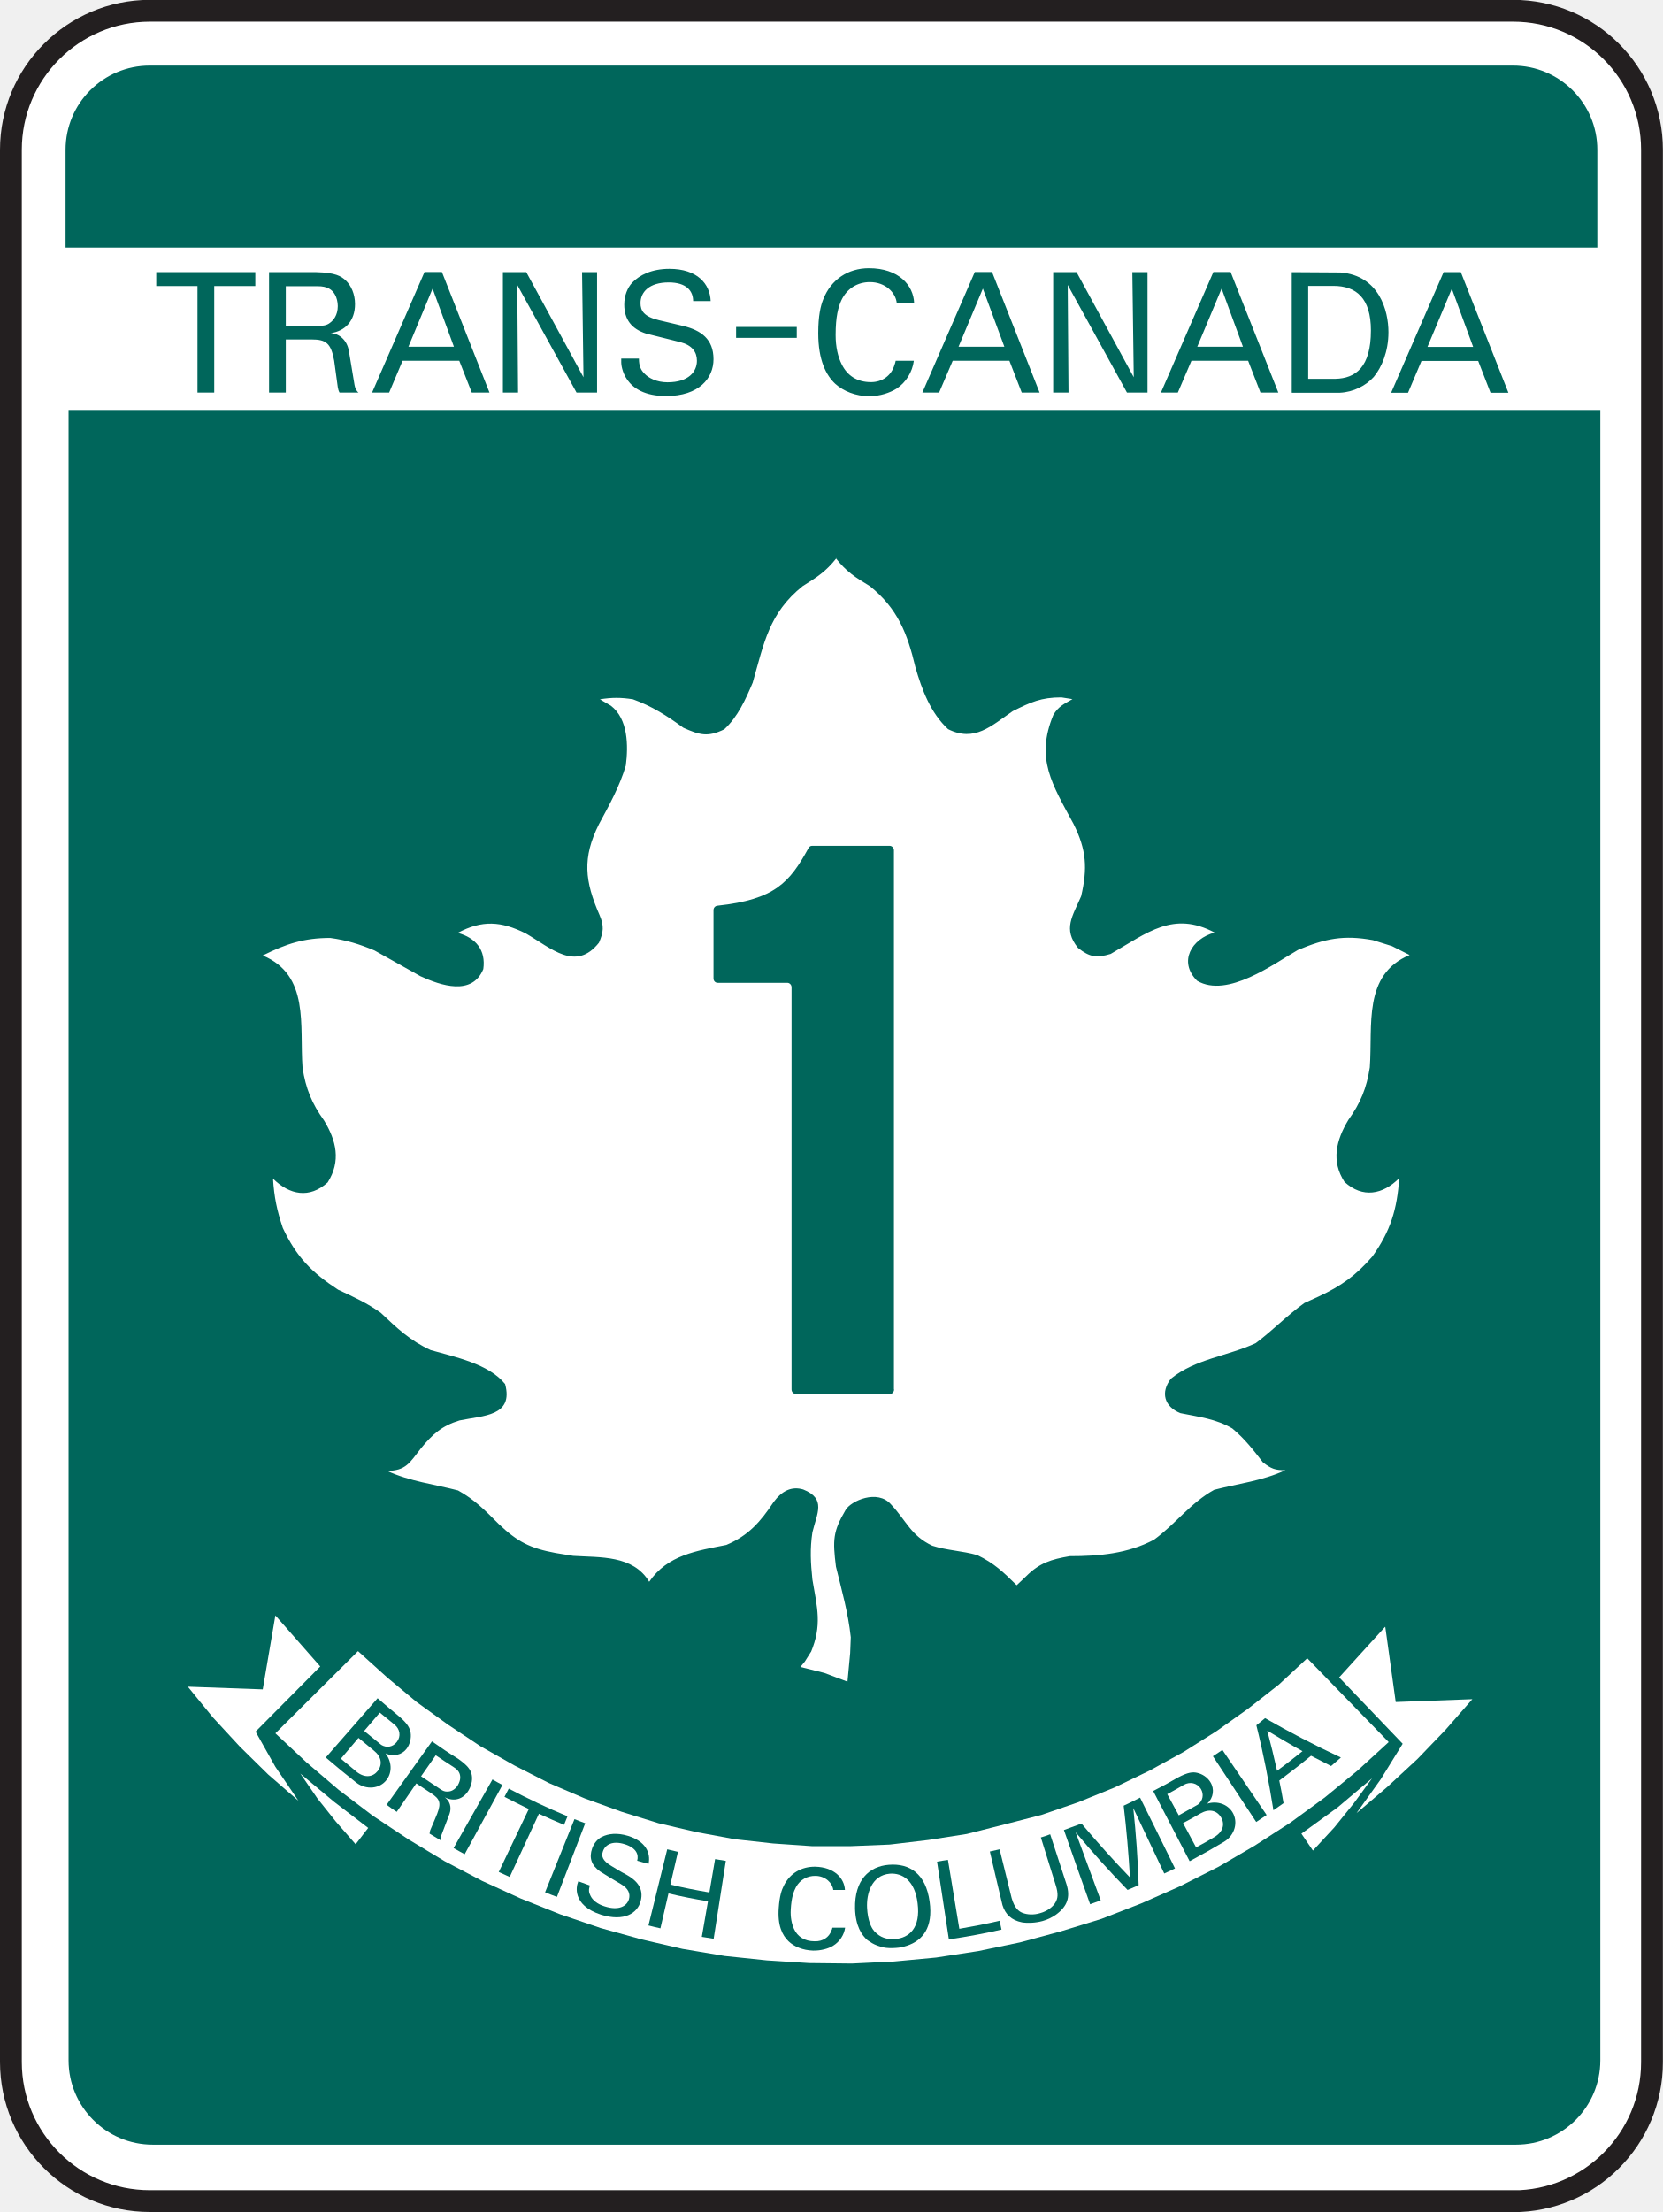
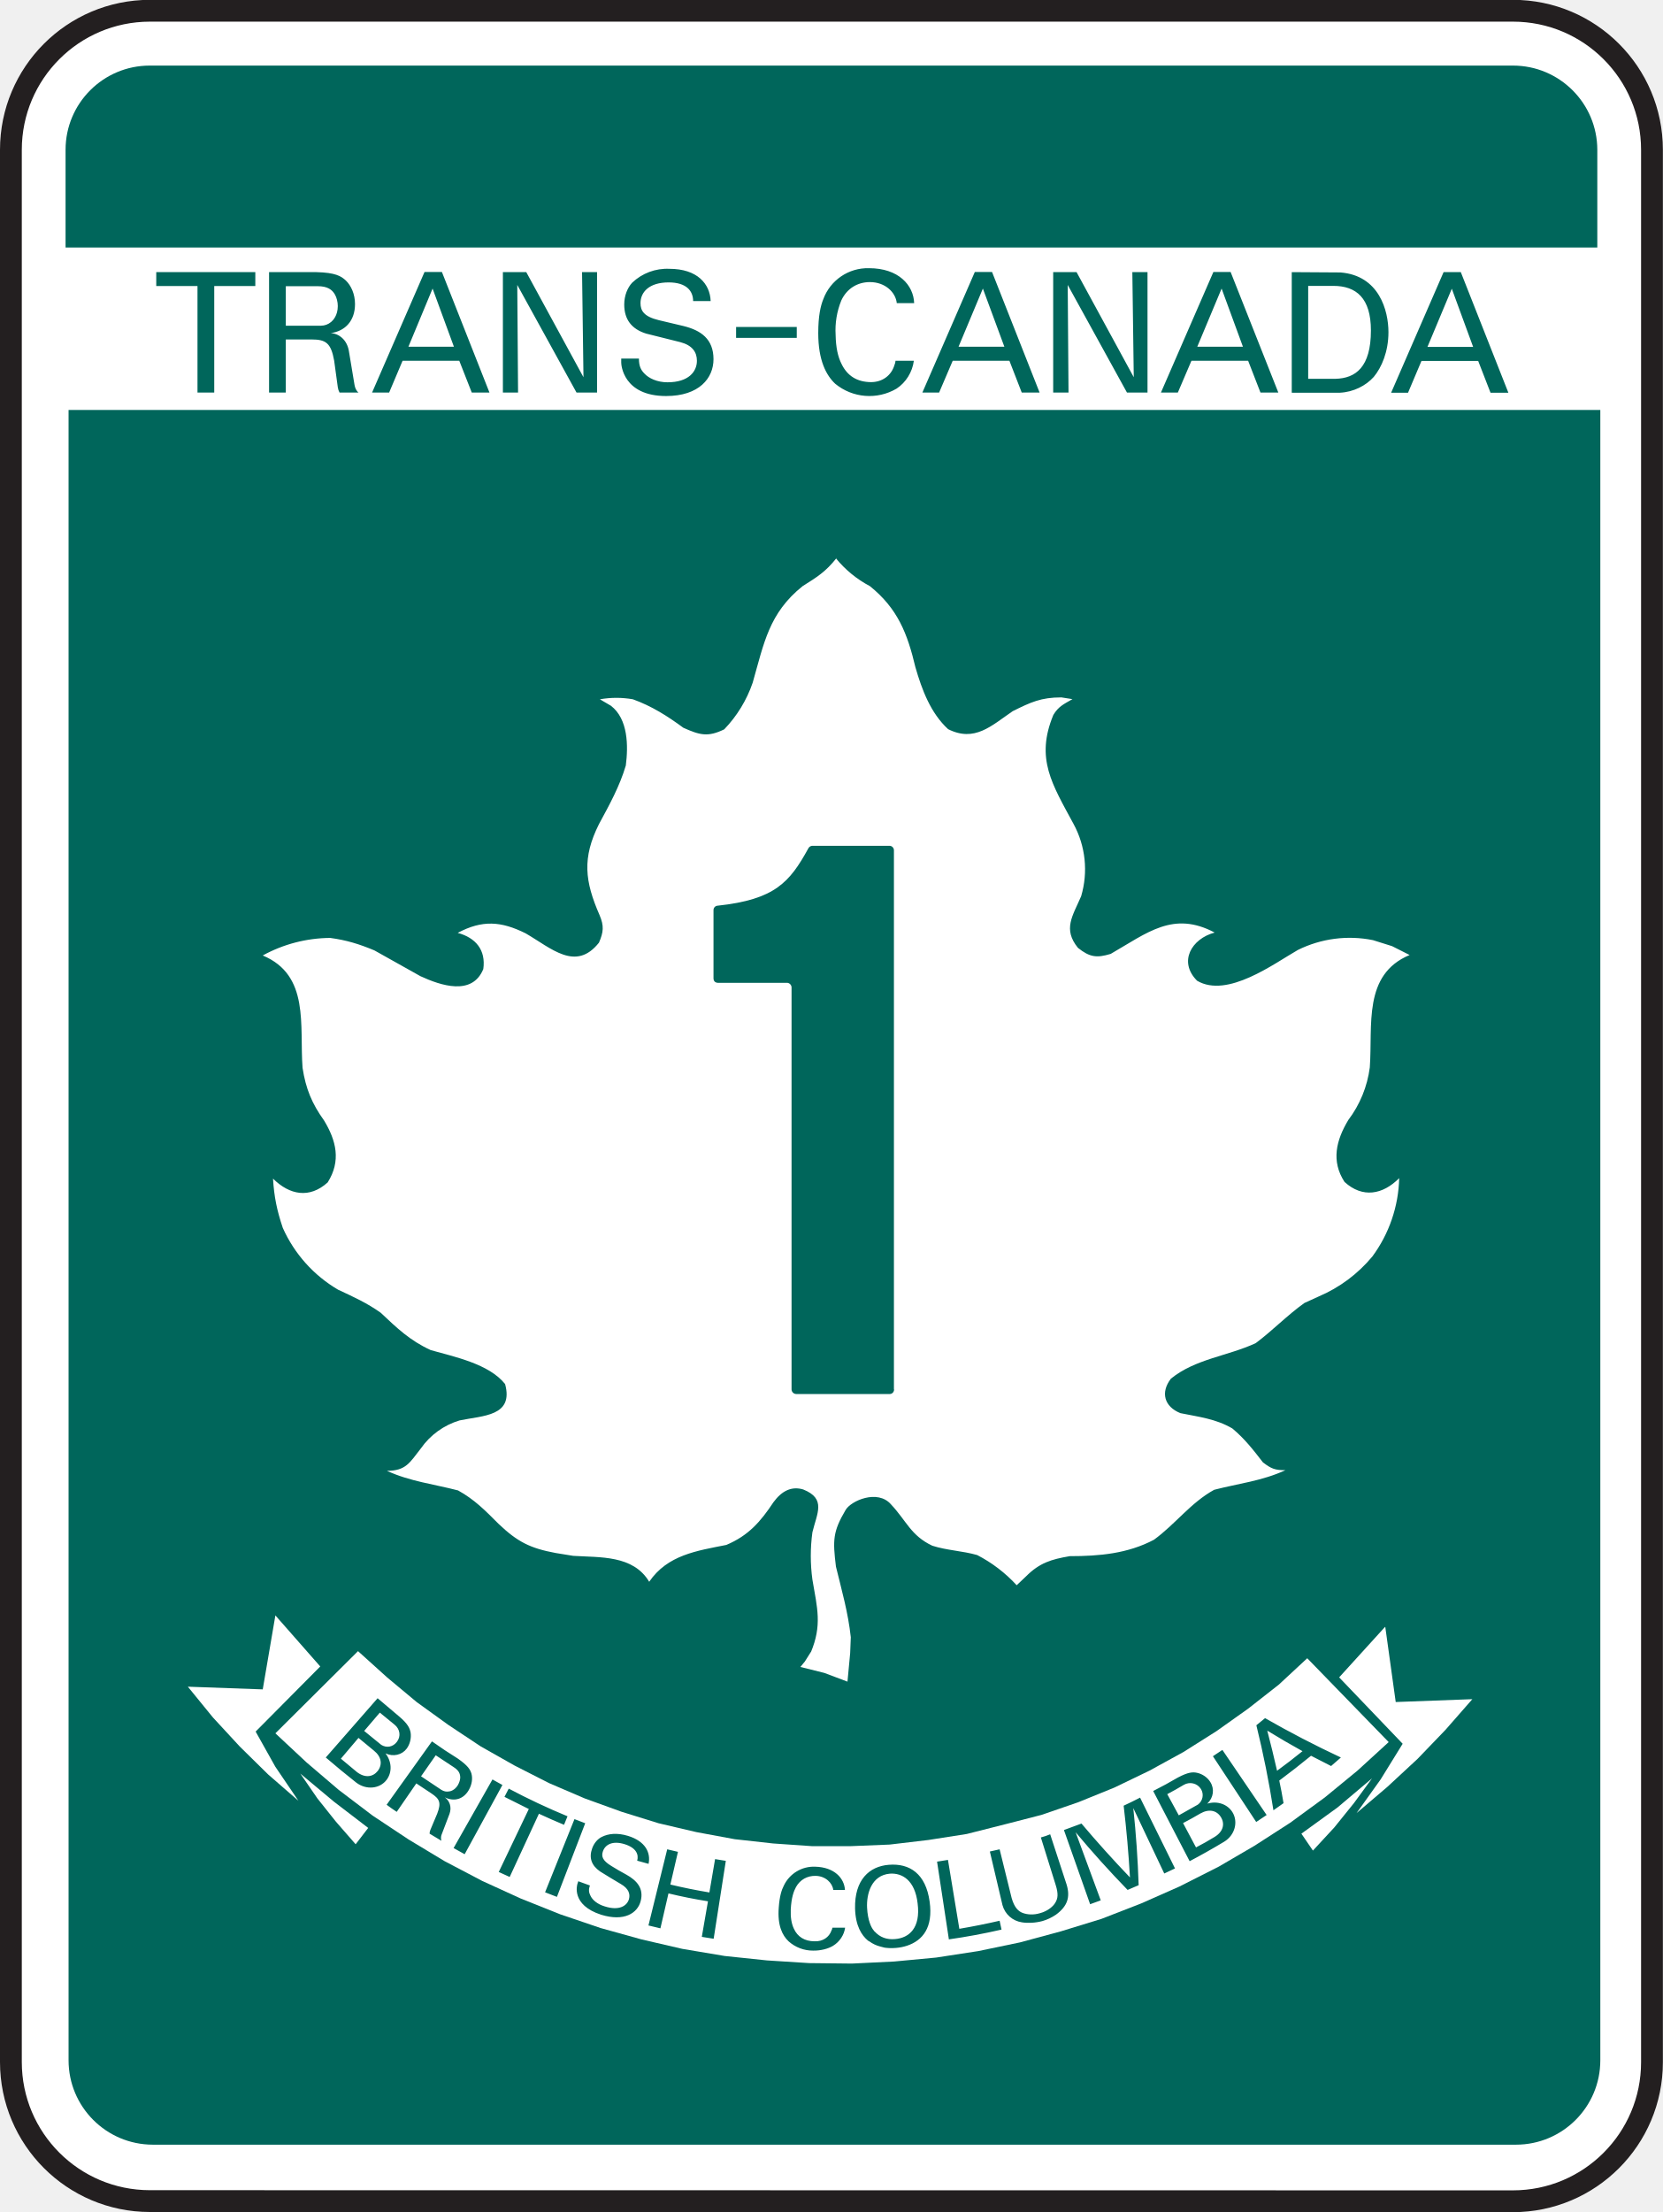
<svg xmlns="http://www.w3.org/2000/svg" id="a" viewBox="0 0 105.24 139.97">
  <defs>
-     <style>.b{fill:#fff;stroke:#231f20;stroke-width:1.38px;}.b,.c{fill-rule:evenodd;}.c{fill:#00665b;}</style>
+     <style>.c{fill-rule:evenodd;fill:#00665b}</style>
  </defs>
-   <path class="b" d="M95.76,139.29c4.86,0,8.8-3.94,8.8-8.8V9.48c0-4.86-3.93-8.8-8.8-8.8H9.48C4.62,.69,.69,4.63,.69,9.48v121c0,4.86,3.94,8.8,8.79,8.8H95.76Z" />
-   <path class="c" d="M101.29,25.94v104.43c0,2.95-2.39,5.34-5.34,5.34H9.67c-2.94,0-5.33-2.39-5.33-5.34V25.94H101.29ZM51.33,104.52l-.39,.62-.28,.34,1.52,.38,1.46,.55,.17-1.8,.04-1.01c-.17-1.57-.57-2.95-.94-4.47-.21-1.69-.19-2.22,.61-3.58,.33-.58,2.03-1.34,2.88-.35,.97,1.03,1.25,1.97,2.61,2.61,.94,.3,1.89,.32,2.84,.59,1.07,.51,1.66,1.08,2.5,1.91l.59-.56c.86-.86,1.6-1.08,2.77-1.28,1.87,0,3.67-.16,5.33-1.04,1.36-.99,2.32-2.34,3.81-3.16,1.55-.4,3.04-.56,4.51-1.24-.67,0-.89-.09-1.42-.49-.62-.8-1.15-1.49-1.94-2.15-1.04-.61-2.11-.73-3.29-.97-1.02-.41-1.27-1.31-.6-2.18,1.55-1.26,3.61-1.43,5.37-2.25,1.07-.8,2-1.77,3.08-2.54l.9-.41c1.44-.67,2.36-1.33,3.4-2.53,1.15-1.61,1.57-2.99,1.7-4.96-1.04,1.05-2.32,1.28-3.46,.24-.86-1.32-.53-2.64,.24-3.92,.77-1.07,1.16-2.02,1.36-3.33,.19-2.66-.45-5.87,2.52-7.11l-1.11-.56-1.21-.38c-1.85-.34-3.03-.1-4.75,.62-1.51,.86-4.46,3.08-6.38,1.95-1.21-1.21-.35-2.66,1.11-3.05-2.62-1.39-4.25,.01-6.58,1.35-.89,.27-1.33,.21-2.07-.38-.97-1.19-.34-2.01,.2-3.27,.41-1.76,.34-2.93-.48-4.57-1.35-2.51-2.43-4.13-1.28-6.9,.32-.54,.67-.69,1.21-1l-.7-.11c-1.29,0-1.93,.3-3.08,.87-1.36,.93-2.41,1.98-4.09,1.14-1.11-1.02-1.66-2.5-2.07-3.92-.51-2.15-1.13-3.72-2.88-5.13-.93-.56-1.48-.91-2.16-1.77h.04c-.67,.85-1.23,1.2-2.14,1.77-2.13,1.71-2.44,3.59-3.16,6.11-.45,1.06-.94,2.16-1.8,2.95-1.04,.51-1.56,.36-2.59-.1-1.02-.75-2-1.37-3.19-1.8-.77-.12-1.31-.12-2.09,0l.7,.41c1.09,.84,1.1,2.54,.94,3.78-.39,1.32-1.05,2.51-1.7,3.71-1.07,2.14-.9,3.61,.04,5.76,.29,.68,.25,1.07-.04,1.74-1.47,1.85-3,.36-4.64-.59-1.55-.77-2.74-.86-4.3-.03,1.14,.31,1.79,1.08,1.62,2.29-.7,1.71-2.68,1.05-3.98,.45l-2.91-1.63c-.96-.4-1.76-.65-2.8-.79-1.66,0-2.78,.37-4.27,1.11,2.99,1.25,2.32,4.43,2.52,7.11,.2,1.31,.59,2.26,1.36,3.33,.77,1.27,1.09,2.56,.23,3.92-1.15,1.04-2.41,.8-3.46-.24,.07,1.16,.25,2.02,.62,3.12,.85,1.82,1.83,2.82,3.5,3.91,.97,.45,1.83,.84,2.7,1.46,1.04,.98,1.85,1.76,3.16,2.36,1.51,.43,3.69,.87,4.71,2.15,.55,2.04-1.38,1.99-2.88,2.3-1.12,.34-1.71,.87-2.45,1.77-.71,.91-.95,1.42-2.15,1.42,1.46,.67,2.96,.84,4.5,1.24,1.05,.58,1.71,1.26,2.57,2.12,1.2,1.14,2,1.54,3.61,1.84l1.11,.18c1.7,.11,3.79-.06,4.81,1.64,1.16-1.7,3.02-1.96,4.88-2.33,1.4-.59,2.16-1.46,2.99-2.71,.53-.72,1.15-1.02,1.88-.8,1.47,.59,.87,1.5,.58,2.71-.16,1.05-.11,1.93,0,2.99,.31,1.82,.62,2.88-.1,4.61Zm36.57,5.72l-5.16-5.31-1.8,1.67-1.94,1.52-2,1.42-2.09,1.32-2.15,1.18-2.22,1.07-2.29,.93-2.32,.8-2.29,.59-2.45,.62-2.43,.38-2.45,.29-2.46,.1h-2.46l-2.46-.17-2.43-.27-2.43-.45-2.39-.56-2.35-.73-2.32-.84-2.26-.97-2.18-1.11-2.14-1.21-2.05-1.36-2.01-1.45-1.87-1.56-1.84-1.66-5.23,5.2,1.97,1.84,2.04,1.74,2.15,1.63,2.26,1.5,2.29,1.38,2.38,1.25,2.43,1.11,2.5,1,2.56,.87,2.59,.72,2.59,.6,2.68,.45,2.67,.28,2.67,.17,2.71,.03,2.67-.13,2.66-.25,2.67-.41,2.64-.55,2.59-.7,2.57-.79,2.52-.98,2.42-1.07,2.49-1.26,2.26-1.32,2.25-1.45,2.19-1.6,2.07-1.7,1.97-1.8Zm-.24-7.29l-2.9,3.19,4.02,4.2-1.39,2.25-1.53,2.14,1.95-1.66,1.91-1.77,1.77-1.84,1.7-1.94-4.85,.18-.66-4.75Zm-71.48,6.62l4.09-4.12-2.84-3.23-.8,4.68-4.74-.17,1.59,1.95,1.7,1.84,1.8,1.77,1.91,1.66-1.46-2.15-1.25-2.22Zm70.66,2.96l-2.18,1.84-2.29,1.66,.73,1.07,1.35-1.46,1.25-1.55,1.14-1.56Zm-63.53,3.14l-2.18-1.67-2.12-1.77,1.08,1.57,1.18,1.48,1.24,1.42,.8-1.04Z" />
-   <path class="c" d="M101.09,15.66H4.15v-6.18c0-2.94,2.38-5.33,5.33-5.33H95.76c2.95,0,5.34,2.39,5.34,5.33v6.18Z" />
-   <path class="c" d="M56.59,87.92c0,.16-.12,.29-.27,.29h-5.93c-.16,0-.29-.12-.29-.29v-25.45c0-.15-.12-.28-.27-.28h-4.4c-.16,0-.27-.12-.27-.28v-4.32c0-.15,.11-.27,.26-.28,3.62-.39,4.56-1.47,5.75-3.64,.04-.09,.13-.15,.23-.15h4.91c.14,0,.27,.13,.27,.28v34.11Z" />
-   <path class="c" d="M12.5,24.84v-6.74h-2.61v-.88h6.27v.88h-2.6v6.74h-1.06Zm5.59-4.23h2.22c.29,0,.48-.09,.65-.24,.11-.09,.42-.4,.42-1,0-.26-.07-.54-.18-.73-.18-.32-.48-.53-1.09-.53h-2.02v2.49Zm-1.06,4.23v-7.62h3c1.2,.03,1.56,.25,1.86,.53,.33,.32,.58,.85,.58,1.49,0,1.05-.61,1.71-1.54,1.84,.52,.02,1.03,.42,1.15,1.12l.36,2.16c.03,.18,.11,.37,.25,.48h-1.2c-.06-.1-.09-.22-.11-.34l-.23-1.68c-.2-1.11-.52-1.34-1.43-1.34h-1.63v3.36h-1.05Zm8.82-2.9h2.88l-1.35-3.68-1.53,3.68Zm-2.3,2.9l3.32-7.63h1.1l3.01,7.63h-1.12l-.79-2.01h-3.59l-.85,2.01h-1.07Zm8.28,0v-7.62h1.48l3.62,6.65-.09-6.65h.95v7.62h-1.3l-3.75-6.81,.05,6.81h-.98Zm7.5-2.15h1.11c0,.45,.11,.71,.35,.95,.27,.29,.79,.55,1.46,.55,1.34,0,1.86-.68,1.86-1.36,0-.55-.29-.98-1.05-1.18l-2.16-.54c-.92-.29-1.39-.89-1.39-1.84,0-.57,.21-1.07,.5-1.38,.47-.49,1.24-.88,2.36-.88,1.76,0,2.57,.95,2.61,2.04h-1.11c0-.63-.41-1.18-1.55-1.18-1.24,0-1.78,.62-1.78,1.31,0,.48,.21,.85,1.16,1.08l1.56,.37c1.1,.27,1.9,.82,1.9,2.1,0,1.2-.91,2.33-3,2.33-2.73,0-2.84-1.99-2.84-2.11v-.14s0-.08,0-.12Zm7.26-1.31v-.69h3.84v.69h-3.84Zm10.09,1.45h1.16c-.09,.71-.5,1.37-1.09,1.76-.42,.26-1.04,.48-1.73,.48-.86,0-1.64-.32-2.16-.79-.56-.53-1.07-1.46-1.07-3.2,0-1.1,.15-1.73,.32-2.15,.49-1.24,1.56-1.96,2.89-1.96,1.88,0,2.82,1.08,2.86,2.21h-1.1c-.07-.68-.73-1.33-1.7-1.33-.79,0-1.46,.41-1.81,1.16-.19,.42-.36,1.01-.36,2.19,0,.76,.15,1.38,.38,1.84,.36,.74,.99,1.14,1.86,1.14,.71,0,1.28-.41,1.48-1.07l.05-.15s.02-.09,.03-.13Zm4-.89h2.89l-1.36-3.68-1.54,3.68Zm-2.3,2.9l3.32-7.63h1.09l3.01,7.63h-1.13l-.78-2.01h-3.59l-.86,2.01h-1.07Zm8.28,0v-7.62h1.48l3.62,6.65-.09-6.65h.96v7.62h-1.3l-3.75-6.81,.05,6.81h-.97Zm9.12-2.9h2.89l-1.35-3.68-1.54,3.68Zm-2.3,2.9l3.32-7.63h1.09l3.02,7.63h-1.13l-.78-2.01h-3.59l-.86,2.01h-1.07Zm9.32-.87h1.72c1.29-.03,2.25-.74,2.25-3.06,0-2.04-.92-2.82-2.38-2.82h-1.59v5.88Zm-1.04,.87v-7.62l3.08,.02c2.45,.19,3.04,2.41,3.04,3.78,0,1.23-.43,2.23-.93,2.83-.5,.56-1.29,.96-2.14,1h-3.04Zm8.59-2.89h2.89l-1.35-3.68-1.54,3.68Zm-2.3,2.9l3.32-7.63h1.09l3.01,7.63h-1.13l-.78-2.01h-3.59l-.85,2.01h-1.07Z" />
-   <path class="c" d="M69,120.5c-.56-1.56-1.11-3.13-1.66-4.7,.37-.14,.74-.27,1.11-.41,.98,1.16,2,2.3,3.07,3.41-.09-1.52-.22-3.04-.4-4.54,.36-.16,.7-.34,1.04-.51,.74,1.5,1.48,2.98,2.21,4.48-.23,.11-.45,.21-.68,.32l-1.96-4.14c.17,1.62,.29,3.24,.34,4.88-.24,.1-.47,.2-.7,.3-1.15-1.18-2.25-2.41-3.29-3.65l1.59,4.31c-.21,.08-.43,.16-.66,.24Z" />
-   <path class="c" d="M24.45,114.23l2.89-4.04c.54,.38,1.08,.75,1.64,1.09,.64,.45,.78,.69,.86,.95,.08,.3,.04,.68-.17,1.04-.34,.59-.93,.75-1.52,.46,.3,.21,.46,.61,.3,1.05-.17,.45-.34,.89-.51,1.34-.04,.11-.04,.23,0,.36-.25-.15-.5-.3-.75-.45,0-.08,.02-.16,.05-.24,.15-.34,.29-.68,.43-1.02,.27-.7,.16-.94-.37-1.29-.32-.21-.64-.42-.95-.63l-1.24,1.8c-.21-.14-.43-.29-.64-.45Zm2.2-1.83c.43,.29,.86,.58,1.29,.86,.16,.1,.3,.12,.46,.1,.09,0,.38-.07,.58-.4,.09-.16,.15-.33,.15-.47,0-.25-.08-.46-.43-.68-.38-.24-.75-.49-1.12-.74l-.93,1.33Z" />
-   <path class="c" d="M80.6,114.55c-.29-1.82-.64-3.62-1.08-5.38,.18-.14,.37-.3,.55-.45,1.56,.89,3.16,1.73,4.8,2.49-.2,.18-.41,.36-.62,.54-.43-.22-.84-.43-1.27-.65-.65,.54-1.32,1.05-2.01,1.57,.1,.47,.19,.95,.27,1.43-.21,.14-.42,.3-.64,.45Zm.23-2.5c.55-.4,1.08-.82,1.61-1.24-.77-.42-1.5-.86-2.23-1.3,.22,.84,.43,1.68,.62,2.54Z" />
-   <path class="c" d="M20.62,111.21l3.28-3.75c.45,.39,.9,.77,1.36,1.15,.57,.48,.68,.76,.73,1.03,.05,.34-.04,.73-.25,1.01-.3,.4-.85,.53-1.34,.3,.4,.52,.43,1.18,.08,1.66-.43,.59-1.3,.67-1.93,.19-.66-.52-1.3-1.05-1.93-1.59Zm.95,.07c.34,.29,.68,.57,1.02,.85,.51,.39,1.01,.32,1.32-.07,.31-.41,.24-.9-.25-1.29-.32-.27-.65-.54-.97-.8l-1.11,1.31Zm1.48-1.75c.36,.29,.71,.58,1.08,.88,.34,.21,.74,.14,.99-.19,.27-.35,.2-.81-.15-1.09-.31-.25-.62-.5-.93-.76l-1,1.17Z" />
-   <path class="c" d="M75.29,117.76l-2.3-4.43c.53-.27,1.05-.55,1.56-.85,.66-.35,.95-.36,1.22-.3,.33,.07,.66,.29,.84,.59,.27,.43,.2,.99-.2,1.36,.64-.19,1.27,.03,1.59,.53,.39,.62,.16,1.47-.52,1.88-.72,.43-1.45,.84-2.18,1.23Zm.41-.86c.4-.21,.79-.43,1.17-.66,.55-.33,.67-.82,.41-1.25-.27-.44-.75-.55-1.3-.24-.36,.21-.73,.42-1.1,.61l.82,1.53Zm-1.09-2.03c.4-.22,.81-.45,1.21-.68,.32-.24,.39-.65,.19-.99-.24-.38-.69-.48-1.08-.26-.35,.21-.7,.4-1.05,.59l.73,1.34Z" />
-   <path class="c" d="M62.65,117.16c.21-.05,.41-.09,.62-.14l.76,3.08c.18,.63,.44,.85,.71,.95,.28,.1,.66,.14,1.09,.01,.49-.13,.85-.44,.98-.69,.13-.23,.2-.5,0-1.12l-.93-2.98c.2-.06,.39-.12,.59-.2l1.04,3.18c.24,.79,.06,1.37-.68,1.91-.26,.18-.55,.32-.85,.4-.44,.12-.95,.14-1.3,.08-.66-.13-1.05-.51-1.23-1.09-.27-1.13-.54-2.27-.8-3.4Z" />
-   <path class="c" d="M41.04,121.85l1.19-4.83c.23,.05,.45,.11,.68,.16l-.48,2.07c.82,.2,1.65,.36,2.47,.5l.36-2.11c.23,.04,.45,.07,.68,.11l-.77,4.93c-.25-.04-.5-.08-.75-.12l.39-2.25c-.84-.14-1.67-.3-2.5-.5l-.51,2.21c-.25-.06-.5-.11-.75-.18Z" />
-   <path class="c" d="M54.94,122.8c-.41-.34-.79-.94-.82-2.03-.04-1.82,.9-2.67,2.13-2.77,1.33-.11,2.35,.57,2.59,2.33,.23,1.64-.44,2.46-1.43,2.79-.22,.07-.46,.13-.7,.14-.3,.03-.63,0-.73-.02-.09-.04-.19-.04-.27-.07-.25-.07-.47-.17-.68-.32-.03-.02-.06-.04-.09-.06Zm.42-.58c.33,.37,.77,.52,1.29,.48,.89-.07,1.63-.7,1.43-2.26-.17-1.47-.98-1.93-1.75-1.88-1.19,.1-1.49,1.3-1.45,2.15,.04,.82,.28,1.29,.42,1.44,.02,.03,.04,.05,.05,.07Z" />
-   <path class="c" d="M36.6,119.04c.25,.09,.49,.18,.74,.27-.1,.27-.07,.45,.04,.66,.12,.25,.42,.52,.89,.66,.93,.3,1.42-.04,1.54-.46,.09-.34-.03-.67-.51-.95-.45-.26-.89-.53-1.32-.8-.55-.39-.71-.86-.5-1.46,.12-.34,.36-.61,.62-.73,.4-.2,.96-.27,1.65-.06,1.1,.34,1.45,1.06,1.3,1.77-.24-.06-.48-.13-.72-.2,.11-.39-.06-.81-.78-1.04-.79-.25-1.25,.03-1.39,.45-.1,.3-.05,.57,.53,.92,.31,.19,.62,.38,.95,.55,.68,.38,1.12,.88,.91,1.68-.2,.76-1.04,1.31-2.5,.86-1.92-.62-1.52-1.9-1.5-1.96,.01-.03,.02-.06,.03-.09,0-.03,.02-.05,.03-.07Z" />
-   <path class="c" d="M31.57,118.45c.63-1.33,1.27-2.66,1.9-3.98-.52-.25-1.04-.51-1.54-.77l.27-.52c1.22,.64,2.46,1.23,3.72,1.75l-.22,.54c-.53-.22-1.05-.45-1.59-.7l-1.85,4c-.23-.1-.46-.22-.7-.32Z" />
-   <path class="c" d="M52.67,121.98c.27,0,.54,0,.82,0-.06,.45-.34,.89-.77,1.15-.3,.18-.77,.31-1.26,.3-.64-.02-1.2-.25-1.55-.59-.39-.37-.71-1-.62-2.13,.05-.72,.18-1.12,.32-1.39,.39-.79,1.12-1.21,1.99-1.2,1.21,.03,1.84,.73,1.88,1.47-.25,0-.5,0-.74,0-.05-.44-.49-.88-1.12-.89-.52-.01-.98,.24-1.24,.71-.14,.26-.29,.65-.33,1.42-.03,.49,.06,.9,.2,1.22,.23,.5,.67,.79,1.31,.79,.51,.02,.92-.25,1.07-.69,.01-.03,.02-.06,.04-.09,0-.03,0-.05,.02-.08Z" />
-   <path class="c" d="M60.06,122.73c-.25-1.64-.5-3.28-.75-4.93,.22-.04,.45-.08,.69-.11l.72,4.36c.86-.15,1.71-.31,2.55-.51l.12,.56c-1.1,.25-2.21,.46-3.34,.62Z" />
-   <path class="c" d="M79.51,115.29c-.91-1.39-1.83-2.78-2.74-4.16,.2-.13,.4-.26,.6-.4l2.8,4.12c-.22,.14-.44,.29-.66,.44Z" />
-   <path class="c" d="M28.71,116.94c.82-1.44,1.63-2.89,2.46-4.34,.2,.12,.41,.23,.63,.35l-2.39,4.38c-.23-.13-.47-.25-.7-.39Z" />
-   <path class="c" d="M34.5,119.74c.62-1.54,1.24-3.08,1.86-4.63,.23,.09,.45,.18,.68,.26l-1.79,4.66c-.25-.09-.5-.19-.75-.29Z" />
+   <path d="M95.76 139.29a8.8 8.8 0 0 0 8.8-8.8V9.48a8.8 8.8 0 0 0-8.8-8.8H9.48a8.8 8.8 0 0 0-8.79 8.8v121a8.8 8.8 0 0 0 8.79 8.8z" style="fill:#fff;stroke:#231f20;stroke-width:1.38px;fill-rule:evenodd" />
+   <path d="M101.29 25.94v104.43a5.34 5.34 0 0 1-5.34 5.34H9.67a5.34 5.34 0 0 1-5.33-5.34V25.94zm-49.96 78.58-.39.62-.28.34 1.52.38 1.46.55.17-1.8.04-1.01c-.17-1.57-.57-2.95-.94-4.47-.21-1.69-.19-2.22.61-3.58.33-.58 2.03-1.34 2.88-.35.97 1.03 1.25 1.97 2.61 2.61.94.3 1.89.32 2.84.59a9 9 0 0 1 2.5 1.91l.59-.56c.86-.86 1.6-1.08 2.77-1.28 1.87 0 3.67-.16 5.33-1.04 1.36-.99 2.32-2.34 3.81-3.16 1.55-.4 3.04-.56 4.51-1.24-.67 0-.89-.09-1.42-.49-.62-.8-1.15-1.49-1.94-2.15-1.04-.61-2.11-.73-3.29-.97-1.02-.41-1.27-1.31-.6-2.18 1.55-1.26 3.61-1.43 5.37-2.25 1.07-.8 2-1.77 3.08-2.54l.9-.41a9 9 0 0 0 3.4-2.53 8.7 8.7 0 0 0 1.7-4.96c-1.04 1.05-2.32 1.28-3.46.24-.86-1.32-.53-2.64.24-3.92a7 7 0 0 0 1.36-3.33c.19-2.66-.45-5.87 2.52-7.11l-1.11-.56-1.21-.38a7.4 7.4 0 0 0-4.75.62c-1.51.86-4.46 3.08-6.38 1.95-1.21-1.21-.35-2.66 1.11-3.05-2.62-1.39-4.25.01-6.58 1.35-.89.27-1.33.21-2.07-.38-.97-1.19-.34-2.01.2-3.27a6 6 0 0 0-.48-4.57c-1.35-2.51-2.43-4.13-1.28-6.9.32-.54.67-.69 1.21-1l-.7-.11c-1.29 0-1.93.3-3.08.87-1.36.93-2.41 1.98-4.09 1.14-1.11-1.02-1.66-2.5-2.07-3.92-.51-2.15-1.13-3.72-2.88-5.13a7 7 0 0 1-2.16-1.77h.04c-.67.85-1.23 1.2-2.14 1.77-2.13 1.71-2.44 3.59-3.16 6.11a8 8 0 0 1-1.8 2.95c-1.04.51-1.56.36-2.59-.1-1.02-.75-2-1.37-3.19-1.8a6 6 0 0 0-2.09 0l.7.41c1.09.84 1.1 2.54.94 3.78-.39 1.32-1.05 2.51-1.7 3.71-1.07 2.14-.9 3.61.04 5.76.29.68.25 1.07-.04 1.74-1.47 1.85-3 .36-4.64-.59-1.55-.77-2.74-.86-4.3-.03 1.14.31 1.79 1.08 1.62 2.29-.7 1.71-2.68 1.05-3.98.45l-2.91-1.63c-.96-.4-1.76-.65-2.8-.79a9 9 0 0 0-4.27 1.11c2.99 1.25 2.32 4.43 2.52 7.11.2 1.31.59 2.26 1.36 3.33.77 1.27 1.09 2.56.23 3.92-1.15 1.04-2.41.8-3.46-.24.07 1.16.25 2.02.62 3.12a8.6 8.6 0 0 0 3.5 3.91c.97.45 1.83.84 2.7 1.46 1.04.98 1.85 1.76 3.16 2.36 1.51.43 3.69.87 4.71 2.15.55 2.04-1.38 1.99-2.88 2.3a4.6 4.6 0 0 0-2.45 1.77c-.71.91-.95 1.42-2.15 1.42 1.46.67 2.96.84 4.5 1.24 1.05.58 1.71 1.26 2.57 2.12 1.2 1.14 2 1.54 3.61 1.84l1.11.18c1.7.11 3.79-.06 4.81 1.64 1.16-1.7 3.02-1.96 4.88-2.33 1.4-.59 2.16-1.46 2.99-2.71.53-.72 1.15-1.02 1.88-.8 1.47.59.87 1.5.58 2.71a11 11 0 0 0 0 2.99c.31 1.82.62 2.88-.1 4.61Zm36.57 5.72-5.16-5.31-1.8 1.67-1.94 1.52-2 1.42-2.09 1.32-2.15 1.18-2.22 1.07-2.29.93-2.32.8-2.29.59-2.45.62-2.43.38-2.45.29-2.46.1h-2.46l-2.46-.17-2.43-.27-2.43-.45-2.39-.56-2.35-.73-2.32-.84-2.26-.97-2.18-1.11-2.14-1.21-2.05-1.36-2.01-1.45-1.87-1.56-1.84-1.66-5.23 5.2 1.97 1.84 2.04 1.74 2.15 1.63 2.26 1.5 2.29 1.38 2.38 1.25 2.43 1.11 2.5 1 2.56.87 2.59.72 2.59.6 2.68.45 2.67.28 2.67.17 2.71.03 2.67-.13 2.66-.25 2.67-.41 2.64-.55 2.59-.7 2.57-.79 2.52-.98 2.42-1.07 2.49-1.26 2.26-1.32 2.25-1.45 2.19-1.6 2.07-1.7 1.97-1.8Zm-.24-7.29-2.9 3.19 4.02 4.2-1.39 2.25-1.53 2.14 1.95-1.66 1.91-1.77 1.77-1.84 1.7-1.94-4.85.18-.66-4.75Zm-71.48 6.62 4.09-4.12-2.84-3.23-.8 4.68-4.74-.17 1.59 1.95 1.7 1.84 1.8 1.77 1.91 1.66-1.46-2.15zm70.66 2.96-2.18 1.84-2.29 1.66.73 1.07 1.35-1.46 1.25-1.55zm-63.53 3.14L21.13 114l-2.12-1.77 1.08 1.57 1.18 1.48 1.24 1.42.8-1.04ZM101.09 15.66H4.15V9.48a5.33 5.33 0 0 1 5.33-5.33h86.28a5.34 5.34 0 0 1 5.34 5.33v6.18Z" class="c" />
+   <path d="M56.59 87.92c0 .16-.12.29-.27.29h-5.93a.3.3 0 0 1-.29-.29V62.47a.3.3 0 0 0-.27-.28h-4.4q-.26-.02-.27-.28v-4.32c0-.15.11-.27.26-.28 3.62-.39 4.56-1.47 5.75-3.64a.3.3 0 0 1 .23-.15h4.91c.14 0 .27.13.27.28v34.11ZM12.5 24.84V18.1H9.89v-.88h6.27v.88h-2.6v6.74zm5.59-4.23h2.22a1 1 0 0 0 .65-.24c.11-.09.42-.4.42-1 0-.26-.07-.54-.18-.73-.18-.32-.48-.53-1.09-.53h-2.02zm-1.06 4.23v-7.62h3c1.2.03 1.56.25 1.86.53.33.32.58.85.58 1.49 0 1.05-.61 1.71-1.54 1.84.52.02 1.03.42 1.15 1.12l.36 2.16c.03.18.11.37.25.48h-1.2a1 1 0 0 1-.11-.34l-.23-1.68c-.2-1.11-.52-1.34-1.43-1.34h-1.63v3.36zm8.82-2.9h2.88l-1.35-3.68zm-2.3 2.9 3.32-7.63h1.1l3.01 7.63h-1.12l-.79-2.01h-3.59l-.85 2.01h-1.07Zm8.28 0v-7.62h1.48l3.62 6.65-.09-6.65h.95v7.62h-1.3l-3.75-6.81.05 6.81h-.98Zm7.5-2.15h1.11c0 .45.11.71.35.95.27.29.79.55 1.46.55 1.34 0 1.86-.68 1.86-1.36 0-.55-.29-.98-1.05-1.18l-2.16-.54q-1.39-.43-1.39-1.84c0-.57.21-1.07.5-1.38a3.2 3.2 0 0 1 2.36-.88c1.76 0 2.57.95 2.61 2.04h-1.11c0-.63-.41-1.18-1.55-1.18-1.24 0-1.78.62-1.78 1.31 0 .48.21.85 1.16 1.08l1.56.37c1.1.27 1.9.82 1.9 2.1 0 1.2-.91 2.33-3 2.33-2.73 0-2.84-1.99-2.84-2.11v-.26Zm7.26-1.31v-.69h3.84v.69zm10.09 1.45h1.16c-.09.71-.5 1.37-1.09 1.76a3.4 3.4 0 0 1-3.89-.31c-.56-.53-1.07-1.46-1.07-3.2 0-1.1.15-1.73.32-2.15A3 3 0 0 1 55 16.97c1.88 0 2.82 1.08 2.86 2.21h-1.1c-.07-.68-.73-1.33-1.7-1.33-.79 0-1.46.41-1.81 1.16a5 5 0 0 0-.36 2.19q.02 1.15.38 1.84.55 1.13 1.86 1.14c.71 0 1.28-.41 1.48-1.07l.05-.15zm4-.89h2.89l-1.36-3.68-1.54 3.68Zm-2.3 2.9 3.32-7.63h1.09l3.01 7.63h-1.13l-.78-2.01H60.3l-.86 2.01h-1.07Zm8.28 0v-7.62h1.48l3.62 6.65-.09-6.65h.96v7.62h-1.3l-3.75-6.81.05 6.81zm9.12-2.9h2.89l-1.35-3.68zm-2.3 2.9 3.32-7.63h1.09l3.02 7.63h-1.13L79 22.83h-3.59l-.86 2.01zm9.32-.87h1.72c1.29-.03 2.25-.74 2.25-3.06 0-2.04-.92-2.82-2.38-2.82H82.8zm-1.04.87v-7.62l3.08.02c2.45.19 3.04 2.41 3.04 3.78 0 1.23-.43 2.23-.93 2.83-.5.56-1.29.96-2.14 1h-3.04Zm8.59-2.89h2.89l-1.35-3.68zm-2.3 2.9 3.32-7.63h1.09l3.01 7.63h-1.13l-.78-2.01h-3.59l-.85 2.01zM69 120.5l-1.66-4.7 1.11-.41q1.47 1.74 3.07 3.41a76 76 0 0 0-.4-4.54q.54-.25 1.04-.51l2.21 4.48-.68.32-1.96-4.14q.26 2.43.34 4.88l-.7.3a66 66 0 0 1-3.29-3.65l1.59 4.31-.66.24ZM24.45 114.23l2.89-4.04q.8.57 1.64 1.09c.64.45.78.69.86.95.08.3.04.68-.17 1.04-.34.59-.93.75-1.52.46.3.21.46.61.3 1.05l-.51 1.34a.6.6 0 0 0 0 .36l-.75-.45q0-.12.05-.24l.43-1.02c.27-.7.16-.94-.37-1.29l-.95-.63-1.24 1.8q-.32-.21-.64-.45Zm2.2-1.83 1.29.86q.23.14.46.1c.09 0 .38-.07.58-.4q.14-.25.15-.47c0-.25-.08-.46-.43-.68l-1.12-.74zM80.6 114.55a63 63 0 0 0-1.08-5.38l.55-.45q2.34 1.34 4.8 2.49l-.62.54-1.27-.65a54 54 0 0 1-2.01 1.57q.15.7.27 1.43zm.23-2.5q.82-.6 1.61-1.24-1.14-.63-2.23-1.3.33 1.26.62 2.54M20.62 111.21l3.28-3.75 1.36 1.15c.57.48.68.76.73 1.03.05.34-.04.73-.25 1.01-.3.4-.85.53-1.34.3.4.52.43 1.18.08 1.66-.43.59-1.3.67-1.93.19a60 60 0 0 1-1.93-1.59m.95.07 1.02.85c.51.39 1.01.32 1.32-.07.31-.41.24-.9-.25-1.29l-.97-.8-1.11 1.31Zm1.48-1.75 1.08.88c.34.21.74.14.99-.19.27-.35.2-.81-.15-1.09l-.93-.76zM75.29 117.76l-2.3-4.43a29 29 0 0 0 1.56-.85c.66-.35.95-.36 1.22-.3.33.07.66.29.84.59.27.43.2.99-.2 1.36.64-.19 1.27.03 1.59.53.39.62.16 1.47-.52 1.88q-1.08.65-2.18 1.23Zm.41-.86q.6-.31 1.17-.66c.55-.33.67-.82.41-1.25s-.75-.55-1.3-.24q-.54.32-1.1.61zm-1.09-2.03 1.21-.68a.74.74 0 0 0 .19-.99.8.8 0 0 0-1.08-.26q-.52.31-1.05.59zM62.65 117.16l.62-.14.76 3.08c.18.63.44.85.71.95.28.1.66.14 1.09.01.49-.13.85-.44.98-.69.13-.23.2-.5 0-1.12l-.93-2.98q.3-.08.59-.2l1.04 3.18c.24.79.06 1.37-.68 1.91q-.4.27-.85.4c-.44.12-.95.14-1.3.08a1.5 1.5 0 0 1-1.23-1.09l-.8-3.4ZM41.04 121.85l1.19-4.83.68.16-.48 2.07a36 36 0 0 0 2.47.5l.36-2.11.68.11-.77 4.93-.75-.12.39-2.25q-1.26-.2-2.5-.5l-.51 2.21-.75-.18ZM54.94 122.8c-.41-.34-.79-.94-.82-2.03-.04-1.82.9-2.67 2.13-2.77 1.33-.11 2.35.57 2.59 2.33.23 1.64-.44 2.46-1.43 2.79q-.33.11-.7.14c-.3.03-.63 0-.73-.02q-.14-.04-.27-.07a2 2 0 0 1-.68-.32zm.42-.58q.5.55 1.29.48c.89-.07 1.63-.7 1.43-2.26-.17-1.47-.98-1.93-1.75-1.88-1.19.1-1.49 1.3-1.45 2.15.04.82.28 1.29.42 1.44l.05.07ZM36.6 119.04l.74.27c-.1.27-.07.45.04.66.12.25.42.52.89.66.93.3 1.42-.04 1.54-.46.09-.34-.03-.67-.51-.95q-.68-.4-1.32-.8-.82-.57-.5-1.46c.12-.34.36-.61.62-.73.4-.2.96-.27 1.65-.06 1.1.34 1.45 1.06 1.3 1.77l-.72-.2c.11-.39-.06-.81-.78-1.04-.79-.25-1.25.03-1.39.45-.1.3-.05.57.53.92q.46.29.95.55c.68.38 1.12.88.91 1.68-.2.76-1.04 1.31-2.5.86-1.92-.62-1.52-1.9-1.5-1.96l.03-.09q0-.04.03-.07ZM31.57 118.45l1.9-3.98-1.54-.77.27-.52q1.83.97 3.72 1.75l-.22.54q-.79-.33-1.59-.7l-1.85 4-.7-.32ZM52.67 121.98h.82c-.06.45-.34.89-.77 1.15-.3.18-.77.31-1.26.3a2.3 2.3 0 0 1-1.55-.59c-.39-.37-.71-1-.62-2.13.05-.72.18-1.12.32-1.39a2.1 2.1 0 0 1 1.99-1.2c1.21.03 1.84.73 1.88 1.47h-.74c-.05-.44-.49-.88-1.12-.89-.52-.01-.98.24-1.24.71-.14.26-.29.65-.33 1.42q-.03.74.2 1.22c.23.5.67.79 1.31.79.51.02.92-.25 1.07-.69l.04-.09q0-.04.02-.08ZM60.06 122.73l-.75-4.93.69-.11.72 4.36q1.29-.22 2.55-.51l.12.56q-1.65.38-3.34.62ZM79.51 115.29l-2.74-4.16.6-.4 2.8 4.12zM28.71 116.94l2.46-4.34.63.35-2.39 4.38q-.35-.19-.7-.39M34.5 119.74l1.86-4.63.68.26-1.79 4.66z" class="c" />
</svg>
